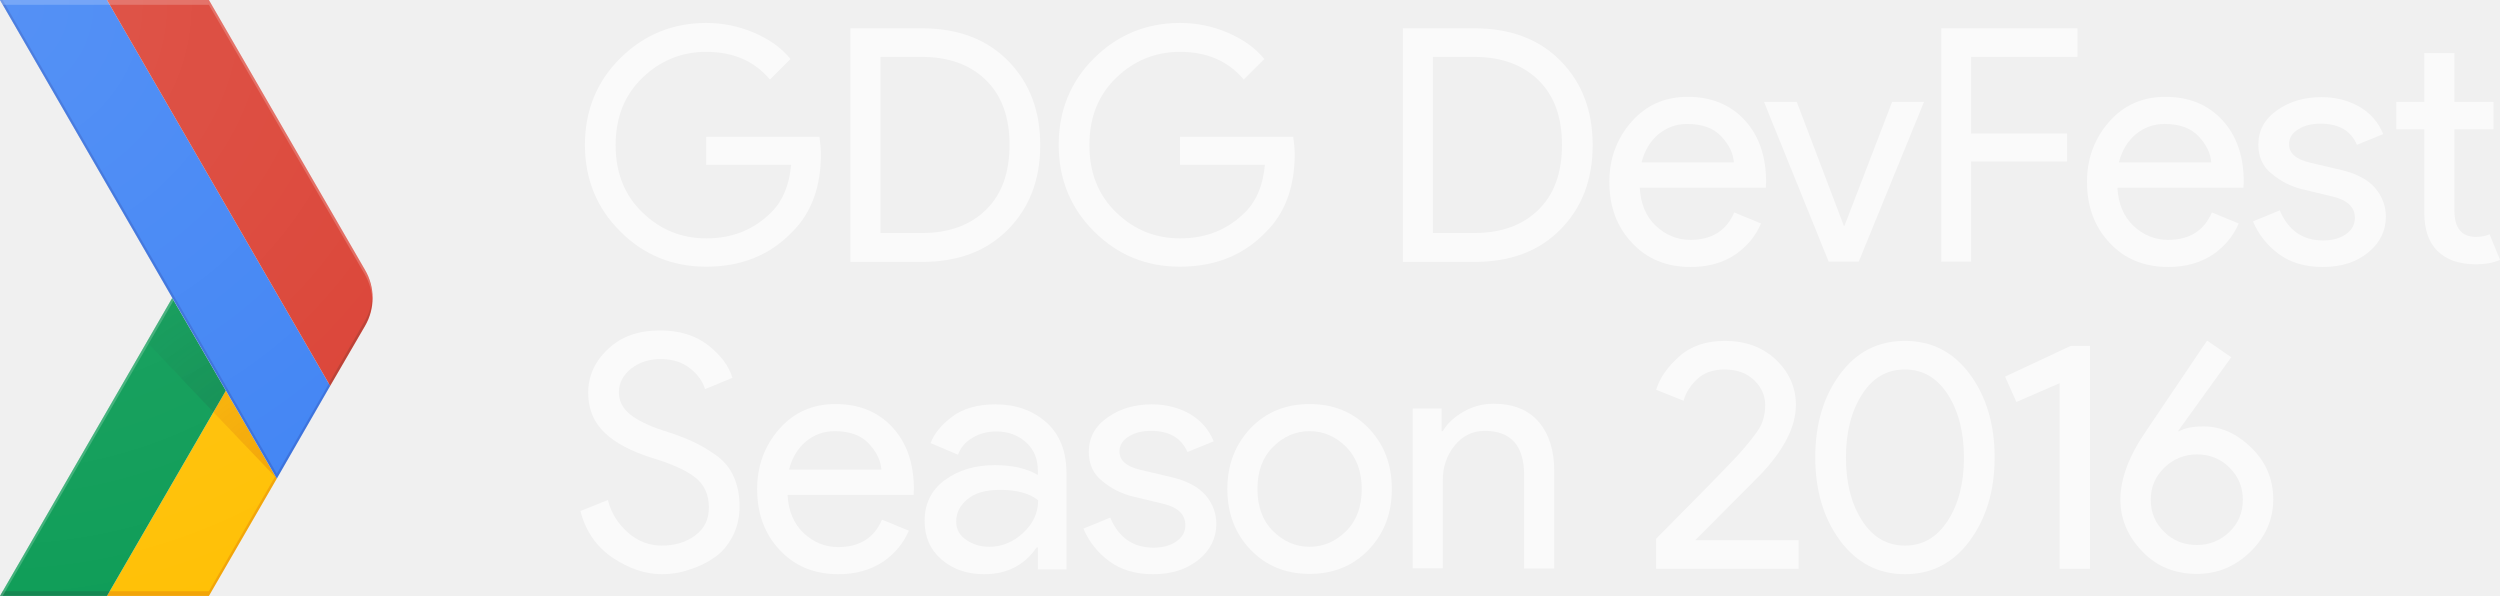
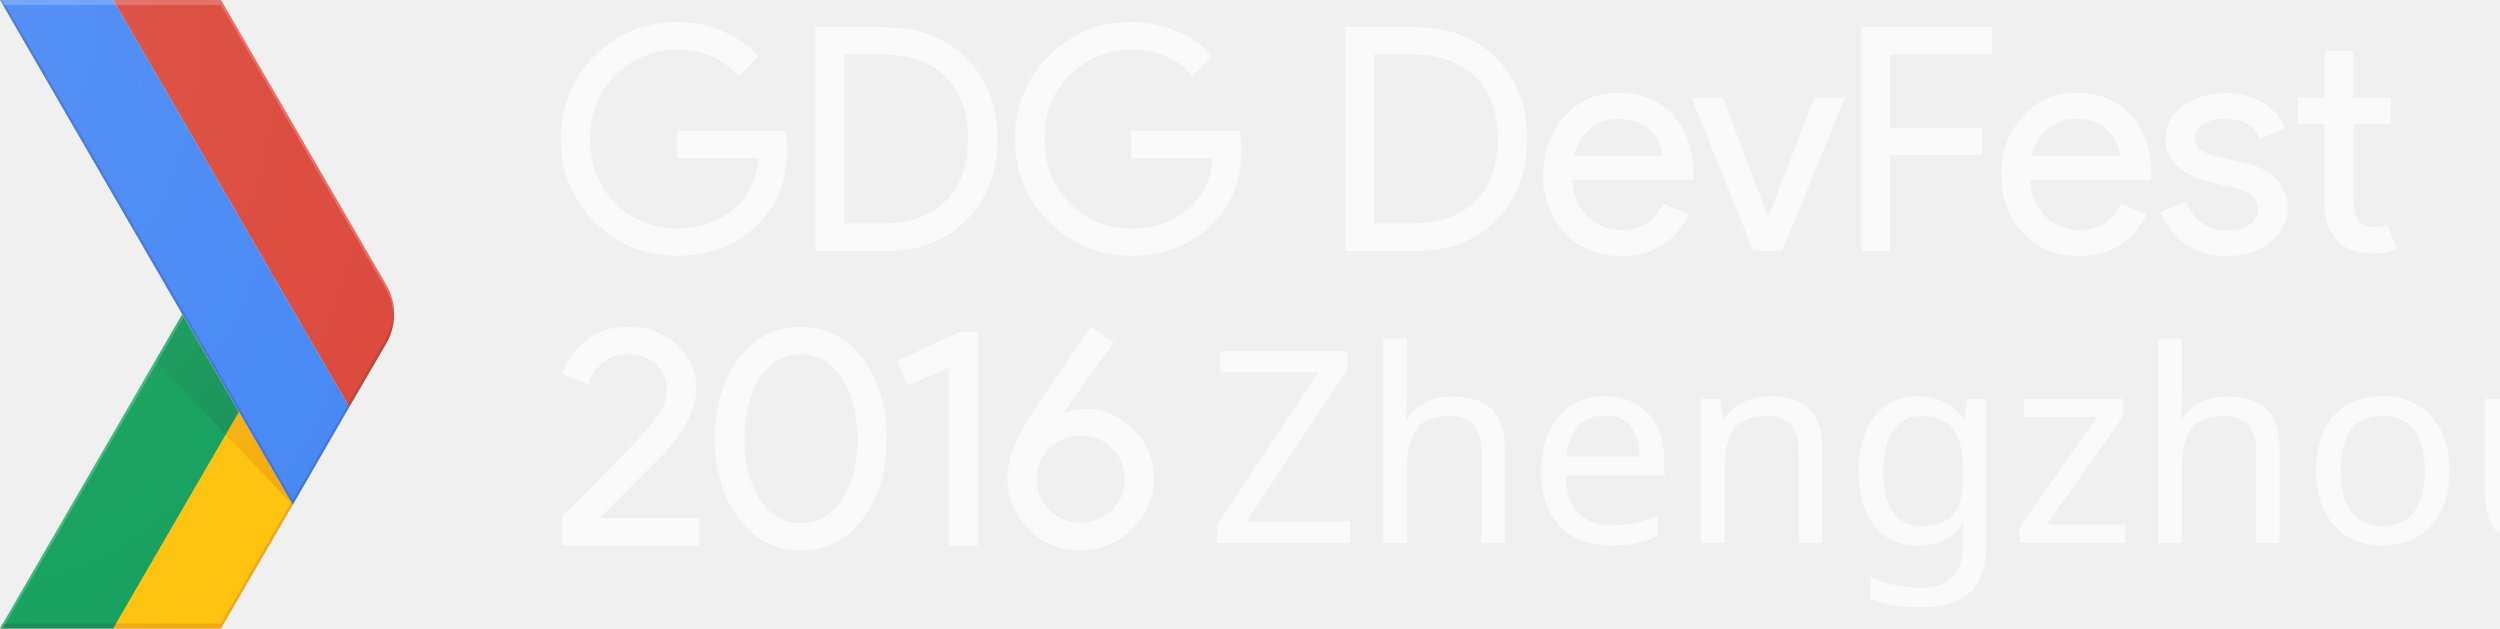
- <svg xmlns="http://www.w3.org/2000/svg" id="Layer_4" viewBox="0 0 839 200">
-   <style>.st0{fill:none;} .st1{fill:#FFC107;} .st2{fill:#0F9D58;} .st3{opacity:0.2;fill:#BF360C;enable-background:new ;} .st4{opacity:0.2;fill:#263238;enable-background:new ;} .st5{opacity:0.2;fill:#FFFFFF;enable-background:new ;} .st6{fill:url(#XMLID_126_);} .st7{fill:url(#XMLID_127_);} .st8{fill:#4285F4;} .st9{fill:#DB4437;} .st10{opacity:0.2;fill:#1A237E;enable-background:new ;} .st11{opacity:0.2;fill:#3E2723;enable-background:new ;} .st12{fill:url(#XMLID_128_);} .st13{fill:#FAFAFA;}</style>
-   <g id="XMLID_60_">
-     <g id="XMLID_61_">
-       <g id="XMLID_62_">
-         <path id="XMLID_106_" class="st0" d="M122.5 90.6L70.1 0H0l57.8 100L0 200h70.1l52.4-90.6c3.3-5.8 3.3-13 0-18.8z" />
-         <path id="XMLID_105_" class="st1" d="M92.4 159.8l-16.6-28.7L35.9 200h34.2l22.8-39.4z" />
-         <path id="XMLID_104_" class="st0" d="M122.5 90.6L70.1 0H0l57.8 100L0 200h70.1l52.4-90.6c3.3-5.8 3.3-13 0-18.8z" />
-         <path id="XMLID_103_" class="st2" d="M57.8 100l18 31.1L35.9 200H0z" />
-         <path id="XMLID_102_" class="st0" d="M122.5 90.6L70.1 0H0l57.8 100L0 200h70.1l52.4-90.6c3.3-5.8 3.3-13 0-18.8z" />
-         <path id="XMLID_101_" class="st3" d="M70.1 198.4H36.8l-.9 1.6h34.2l22.8-39.4-.5-.8z" />
-         <path id="XMLID_100_" class="st0" d="M122.5 90.6L70.1 0H0l57.8 100L0 200h70.1l52.4-90.6c3.3-5.8 3.3-13 0-18.8z" />
-         <path id="XMLID_99_" class="st4" d="M.9 198.4L0 200h35.9l.9-1.6z" />
-         <path id="XMLID_98_" class="st0" d="M122.5 90.6L70.1 0H0l57.8 100L0 200h70.1l52.4-90.6c3.3-5.8 3.3-13 0-18.8z" />
-         <path id="XMLID_96_" class="st5" d="M0 200h.9l57.4-99.2-.5-.8z" />
-         <path id="XMLID_94_" class="st0" d="M122.5 90.6L70.1 0H0l57.8 100L0 200h70.1l52.4-90.6c3.3-5.8 3.3-13 0-18.8z" />
-         <radialGradient id="XMLID_126_" cx="92.62" cy="2707.501" r="69.162" gradientTransform="matrix(1 0 0 -1 0 2867.46)" gradientUnits="userSpaceOnUse">
-           <stop offset="0" stop-color="#BF360C" stop-opacity=".2" />
-           <stop offset="1" stop-color="#BF360C" stop-opacity=".02" />
-         </radialGradient>
-         <path id="XMLID_92_" class="st6" d="M92.9 160.6l-17.1-29.5-4.2 7.2z" />
-         <path id="XMLID_90_" class="st0" d="M122.5 90.6L70.1 0H0l57.8 100L0 200h70.1l52.4-90.6c3.3-5.8 3.3-13 0-18.8z" />
-         <radialGradient id="XMLID_127_" cx="92.423" cy="2707.063" r="69.723" gradientTransform="matrix(1 0 0 -1 0 2867.46)" gradientUnits="userSpaceOnUse">
-           <stop offset="0" stop-color="#263238" stop-opacity=".2" />
-           <stop offset="1" stop-color="#263238" stop-opacity=".02" />
-         </radialGradient>
-         <path id="XMLID_89_" class="st7" d="M71.6 138.3l4.2-7.2-18-31.1-8.5 14.8z" />
-         <path id="XMLID_88_" class="st0" d="M122.5 90.6L70.1 0H0l57.8 100L0 200h70.1l52.4-90.6c3.3-5.8 3.3-13 0-18.8z" />
-         <g id="XMLID_85_">
-           <g id="XMLID_86_">
-             <path id="XMLID_87_" class="st8" d="M35.9 0H0l92.9 160.6 17.9-31.1z" />
+ <svg xmlns="http://www.w3.org/2000/svg" width="875px" height="220px" viewBox="0 0 875 220" version="1.1">
+   <defs>
+     <radialGradient cx="98.685%" cy="97.827%" fx="98.685%" fy="97.827%" r="324.704%" id="radialGradient-1">
+       <stop stop-color="#BF360C" stop-opacity="0.2" offset="0%" />
+       <stop stop-color="#BF360C" stop-opacity="0.02" offset="100%" />
+     </radialGradient>
+     <radialGradient cx="162.728%" cy="157.695%" fx="162.728%" fy="157.695%" r="263.106%" id="radialGradient-2">
+       <stop stop-color="#263238" stop-opacity="0.2" offset="0%" />
+       <stop stop-color="#263238" stop-opacity="0.02" offset="100%" />
+     </radialGradient>
+     <radialGradient cx="-1.251%" cy="0.781%" fx="-1.251%" fy="0.781%" r="167.971%" id="radialGradient-3">
+       <stop stop-color="#FFFFFF" stop-opacity="0.1" offset="0%" />
+       <stop stop-color="#FFFFFF" stop-opacity="0" offset="100%" />
+     </radialGradient>
+   </defs>
+   <g id="Page-1" stroke="none" stroke-width="1" fill="none" fill-rule="evenodd">
+     <g id="Artboard">
+       <g id="logo-light">
+         <g id="XMLID_60_">
+           <g id="XMLID_61_">
+             <g id="XMLID_62_">
+               <path d="M135.139,99.66 L77.333,0 L0,0 L63.763,110 L0,220 L77.333,220 L135.139,120.34 C138.779,113.96 138.779,106.04 135.139,99.66 L135.139,99.66 Z" id="XMLID_106_" />
+               <polygon id="XMLID_105_" fill="#FFC107" points="101.933 175.78 83.621 144.21 39.604 220 77.333 220 102.485 176.66" />
+               <path d="M135.139,99.66 L77.333,0 L0,0 L63.763,110 L0,220 L77.333,220 L135.139,120.34 C138.779,113.96 138.779,106.04 135.139,99.66 L135.139,99.66 Z" id="XMLID_104_" />
+               <polygon id="XMLID_103_" fill="#0F9D58" points="63.763 110 83.621 144.21 39.604 220 0 220" />
+               <path d="M135.139,99.66 L77.333,0 L0,0 L63.763,110 L0,220 L77.333,220 L135.139,120.34 C138.779,113.96 138.779,106.04 135.139,99.66 L135.139,99.66 Z" id="XMLID_102_" />
+               <polygon id="XMLID_101_" fill="#BF360C" opacity="0.2" points="77.333 218.24 40.597 218.24 39.604 220 77.333 220 102.485 176.66 101.933 175.78" />
+               <path d="M135.139,99.66 L77.333,0 L0,0 L63.763,110 L0,220 L77.333,220 L135.139,120.34 C138.779,113.96 138.779,106.04 135.139,99.66 L135.139,99.66 Z" id="XMLID_100_" />
+               <polygon id="XMLID_99_" fill="#263238" opacity="0.2" points="0.993 218.24 0 220 39.604 220 40.597 218.24" />
+               <path d="M135.139,99.66 L77.333,0 L0,0 L63.763,110 L0,220 L77.333,220 L135.139,120.34 C138.779,113.96 138.779,106.04 135.139,99.66 L135.139,99.66 Z" id="XMLID_98_" />
+               <polygon id="XMLID_96_" fill="#FFFFFF" opacity="0.2" points="0 220 0.993 220 64.315 110.88 63.763 110" />
+               <path d="M135.139,99.66 L77.333,0 L0,0 L63.763,110 L0,220 L77.333,220 L135.139,120.34 C138.779,113.96 138.779,106.04 135.139,99.66 L135.139,99.66 Z" id="XMLID_94_" />
+               <polygon id="XMLID_92_" fill="url(#radialGradient-1)" points="102.485 176.66 83.621 144.21 78.987 152.13" />
+               <path d="M135.139,99.66 L77.333,0 L0,0 L63.763,110 L0,220 L77.333,220 L135.139,120.34 C138.779,113.96 138.779,106.04 135.139,99.66 L135.139,99.66 Z" id="XMLID_90_" />
+               <polygon id="XMLID_89_" fill="url(#radialGradient-2)" points="78.987 152.13 83.621 144.21 63.763 110 54.387 126.28" />
+               <path d="M135.139,99.66 L77.333,0 L0,0 L63.763,110 L0,220 L77.333,220 L135.139,120.34 C138.779,113.96 138.779,106.04 135.139,99.66 L135.139,99.66 Z" id="XMLID_88_" />
+               <g id="XMLID_85_" fill="#4285F4">
+                 <g id="XMLID_86_">
+                   <polygon id="XMLID_87_" points="39.604 0 0 0 102.485 176.66 122.232 142.45" />
+                 </g>
+               </g>
+               <path d="M135.139,99.66 L77.333,0 L0,0 L63.763,110 L0,220 L77.333,220 L135.139,120.34 C138.779,113.96 138.779,106.04 135.139,99.66 L135.139,99.66 Z" id="XMLID_84_" />
+               <path d="M135.139,120.34 C138.89,113.96 138.89,106.04 135.139,99.66 L77.333,0 L39.604,0 L122.232,142.45 L135.139,120.34 L135.139,120.34 Z" id="XMLID_83_" fill="#DB4437" />
+               <path d="M135.139,99.66 L77.333,0 L0,0 L63.763,110 L0,220 L77.333,220 L135.139,120.34 C138.779,113.96 138.779,106.04 135.139,99.66 L135.139,99.66 Z" id="XMLID_82_" />
+               <polygon id="XMLID_71_" fill="#1A237E" opacity="0.2" points="122.232 142.45 121.79 141.57 102.485 174.9 0.993 0 0 0 102.485 176.66 122.232 142.45" />
+               <path d="M135.139,99.66 L77.333,0 L0,0 L63.763,110 L0,220 L77.333,220 L135.139,120.34 C138.779,113.96 138.779,106.04 135.139,99.66 L135.139,99.66 Z" id="XMLID_69_" />
+               <path d="M77.333,1.76 L135.139,101.42 C136.794,104.39 137.676,107.58 137.897,110.88 C138.007,107.03 137.125,103.18 135.139,99.66 L77.333,0 L0,0 L0.993,1.76 L77.333,1.76 L77.333,1.76 Z" id="XMLID_67_" fill="#FFFFFF" opacity="0.2" />
+               <path d="M135.139,99.66 L77.333,0 L0,0 L63.763,110 L0,220 L77.333,220 L135.139,120.34 C138.779,113.96 138.779,106.04 135.139,99.66 L135.139,99.66 Z" id="XMLID_66_" />
+               <path d="M122.232,142.45 L135.029,120.34 C137.014,116.93 137.897,112.97 137.787,109.12 C137.676,112.42 136.794,115.61 135.029,118.58 L121.68,141.57 L122.232,142.45 Z" id="XMLID_65_" fill="#3E2723" opacity="0.2" />
+               <path d="M135.139,99.66 L77.333,0 L0,0 L63.763,110 L0,220 L77.333,220 L135.139,120.34 C138.779,113.96 138.779,106.04 135.139,99.66 L135.139,99.66 Z" id="XMLID_64_" />
+               <path d="M135.139,99.66 L77.333,0 L0,0 L63.763,110 L0,220 L77.333,220 L135.139,120.34 C138.779,113.96 138.779,106.04 135.139,99.66 L135.139,99.66 Z" id="XMLID_63_" fill="url(#radialGradient-3)" />
+             </g>
          </g>
        </g>
-         <path id="XMLID_84_" class="st0" d="M122.5 90.6L70.1 0H0l57.8 100L0 200h70.1l52.4-90.6c3.3-5.8 3.3-13 0-18.8z" />
-         <path id="XMLID_83_" class="st9" d="M122.5 109.4c3.4-5.8 3.4-13 0-18.8L70.1 0H35.9l74.9 129.5 11.7-20.1z" />
-         <path id="XMLID_82_" class="st0" d="M122.5 90.6L70.1 0H0l57.8 100L0 200h70.1l52.4-90.6c3.3-5.8 3.3-13 0-18.8z" />
-         <path id="XMLID_71_" class="st10" d="M110.8 129.5l-.4-.8L92.9 159 .9 0H0l92.9 160.6 17.9-31.1z" />
-         <path id="XMLID_69_" class="st0" d="M122.5 90.6L70.1 0H0l57.8 100L0 200h70.1l52.4-90.6c3.3-5.8 3.3-13 0-18.8z" />
-         <path id="XMLID_67_" class="st5" d="M70.1 1.6l52.4 90.6c1.5 2.7 2.3 5.6 2.5 8.6.1-3.5-.7-7-2.5-10.2L70.1 0H0l.9 1.6h69.2z" />
-         <path id="XMLID_66_" class="st0" d="M122.5 90.6L70.1 0H0l57.8 100L0 200h70.1l52.4-90.6c3.3-5.8 3.3-13 0-18.8z" />
-         <path id="XMLID_65_" class="st11" d="M110.8 129.5l11.6-20.1c1.8-3.1 2.6-6.7 2.5-10.2-.1 3-.9 5.9-2.5 8.6l-12.1 20.9.5.8z" />
-         <path id="XMLID_64_" class="st0" d="M122.5 90.6L70.1 0H0l57.8 100L0 200h70.1l52.4-90.6c3.3-5.8 3.3-13 0-18.8z" />
-         <radialGradient id="XMLID_128_" cx="-1.563" cy="2865.898" r="209.922" gradientTransform="matrix(1 0 0 -1 0 2867.46)" gradientUnits="userSpaceOnUse">
-           <stop offset="0" stop-color="#FFF" stop-opacity=".1" />
-           <stop offset="1" stop-color="#FFF" stop-opacity="0" />
-         </radialGradient>
-         <path id="XMLID_63_" class="st12" d="M122.5 90.6L70.1 0H0l57.8 100L0 200h70.1l52.4-90.6c3.3-5.8 3.3-13 0-18.8z" />
+         <g id="XMLID_7_" transform="translate(194, 7)" fill="#FAFAFA">
+           <path d="M81.5,44.8 C81.5,55.7 78.3,64.5 71.8,70.9 C64.4,78.6 54.8,82.5 43,82.5 C31.7,82.5 22.1,78.6 14.2,70.7 C6.3,62.9 2.3,53.1 2.3,41.6 C2.3,30.1 6.3,20.3 14.2,12.5 C22.1,4.7 31.7,0.7 43,0.7 C48.6,0.7 54,1.8 59.1,4 C64.2,6.2 68.3,9.1 71.3,12.8 L64.4,19.7 C59.2,13.5 52.1,10.4 43,10.4 C34.8,10.4 27.6,13.3 21.6,19.1 C15.6,24.9 12.6,32.4 12.6,41.7 C12.6,51 15.6,58.5 21.6,64.3 C27.6,70.1 34.7,73 43,73 C51.8,73 59,70.1 64.9,64.2 C68.7,60.4 70.9,55.1 71.5,48.3 L43,48.3 L43,38.9 L81,38.9 C81.3,41 81.5,42.9 81.5,44.8 L81.5,44.8 Z" id="XMLID_2_" />
+           <path d="M91.4,80.8 L91.4,2.5 L115.4,2.5 C127.4,2.5 137.1,6.1 144.3,13.4 C151.5,20.7 155.1,30.1 155.1,41.7 C155.1,53.3 151.5,62.7 144.3,70 C137.1,77.3 127.5,80.9 115.4,80.9 L91.4,80.9 L91.4,80.8 Z M101.5,71.2 L115.4,71.2 C124.4,71.2 131.6,68.6 136.9,63.4 C142.2,58.2 144.8,51 144.8,41.6 C144.8,32.3 142.2,25.1 136.9,19.9 C131.6,14.7 124.4,12.1 115.4,12.1 L101.5,12.1 L101.5,71.2 L101.5,71.2 Z" id="XMLID_4_" />
+           <path d="M240.5,44.8 C240.5,55.7 237.3,64.5 230.8,70.9 C223.4,78.6 213.8,82.5 202,82.5 C190.7,82.5 181.1,78.6 173.2,70.7 C165.3,62.9 161.3,53.1 161.3,41.6 C161.3,30.1 165.3,20.3 173.2,12.5 C181.1,4.7 190.7,0.7 202,0.7 C207.6,0.7 213,1.8 218.1,4 C223.2,6.2 227.3,9.1 230.3,12.8 L223.4,19.7 C218.2,13.5 211.1,10.4 202,10.4 C193.8,10.4 186.6,13.3 180.6,19.1 C174.6,24.9 171.6,32.4 171.6,41.7 C171.6,51 174.6,58.5 180.6,64.3 C186.6,70.1 193.7,73 202,73 C210.8,73 218,70.1 223.9,64.2 C227.7,60.4 229.9,55.1 230.5,48.3 L202,48.3 L202,38.9 L240,38.9 C240.3,41 240.5,42.9 240.5,44.8 L240.5,44.8 Z" id="XMLID_8_" />
+           <path d="M276.8,80.8 L276.8,2.5 L300.8,2.5 C312.8,2.5 322.5,6.1 329.7,13.4 C336.9,20.7 340.5,30.1 340.5,41.7 C340.5,53.3 336.9,62.7 329.7,70 C322.5,77.3 312.9,80.9 300.8,80.9 L276.8,80.9 L276.8,80.8 Z M286.9,71.2 L300.8,71.2 C309.8,71.2 317,68.6 322.3,63.4 C327.6,58.2 330.2,51 330.2,41.6 C330.2,32.3 327.6,25.1 322.3,19.9 C317,14.7 309.8,12.1 300.8,12.1 L286.9,12.1 L286.9,71.2 L286.9,71.2 Z" id="XMLID_10_" />
+           <path d="M373.4,82.6 C365.3,82.6 358.7,79.9 353.7,74.5 C348.6,69.1 346.1,62.3 346.1,54 C346.1,46.2 348.6,39.5 353.5,33.9 C358.4,28.3 364.7,25.5 372.4,25.5 C380.3,25.5 386.7,28.1 391.5,33.3 C396.3,38.5 398.7,45.4 398.7,54.1 L398.6,56 L356.3,56 C356.6,61.4 358.4,65.7 361.7,68.8 C365,71.9 368.9,73.5 373.3,73.5 C380.5,73.5 385.4,70.4 388,64.3 L397,68 C395.2,72.2 392.4,75.6 388.4,78.4 C384.2,81.2 379.3,82.6 373.4,82.6 L373.4,82.6 Z M387.9,47.6 C387.7,44.5 386.3,41.6 383.7,38.8 C381.1,36 377.3,34.6 372.2,34.6 C368.5,34.6 365.3,35.8 362.5,38.1 C359.8,40.4 357.9,43.6 356.9,47.5 L387.9,47.5 L387.9,47.6 Z" id="XMLID_13_" />
+           <polygon id="XMLID_16_" points="419.7 80.8 398 27.2 409 27.2 424.8 68.8 425 68.8 441 27.2 451.7 27.2 429.8 80.8 419.7 80.8" />
+           <polygon id="XMLID_18_" points="467.6 80.8 457.5 80.8 457.5 2.5 503.2 2.5 503.2 12.1 467.5 12.1 467.5 37.8 499.7 37.8 499.7 47.2 467.5 47.2 467.5 80.8" />
+           <path d="M533.7,82.6 C525.6,82.6 519,79.9 514,74.5 C508.9,69.1 506.4,62.3 506.4,54 C506.4,46.2 508.9,39.5 513.8,33.9 C518.7,28.3 525,25.5 532.7,25.5 C540.6,25.5 547,28.1 551.8,33.3 C556.6,38.5 559,45.4 559,54.1 L558.9,56 L516.6,56 C516.9,61.4 518.7,65.7 522,68.8 C525.3,71.9 529.2,73.5 533.6,73.5 C540.8,73.5 545.7,70.4 548.3,64.3 L557.3,68 C555.5,72.2 552.7,75.6 548.7,78.4 C544.4,81.2 539.5,82.6 533.7,82.6 L533.7,82.6 Z M548.1,47.6 C547.9,44.5 546.5,41.6 543.9,38.8 C541.3,36 537.5,34.6 532.4,34.6 C528.7,34.6 525.5,35.8 522.7,38.1 C520,40.4 518.1,43.6 517.1,47.5 L548.1,47.5 L548.1,47.6 Z" id="XMLID_20_" />
+           <path d="M585.5,82.6 C579.5,82.6 574.6,81.1 570.7,78.2 C566.8,75.3 563.9,71.6 562.1,67.3 L571.1,63.6 C573.9,70.3 578.8,73.7 585.6,73.7 C588.7,73.7 591.3,73 593.3,71.6 C595.3,70.2 596.3,68.4 596.3,66.1 C596.3,62.6 593.9,60.2 589,59 L578.2,56.4 C574.8,55.5 571.5,53.9 568.5,51.4 C565.4,49 563.9,45.7 563.9,41.5 C563.9,36.8 566,32.9 570.2,30 C574.4,27 579.4,25.6 585.1,25.6 C589.8,25.6 594.1,26.7 597.8,28.8 C601.5,31 604.2,34 605.8,38 L597,41.6 C595,36.9 590.9,34.5 584.8,34.5 C581.8,34.5 579.3,35.1 577.3,36.4 C575.3,37.6 574.2,39.3 574.2,41.4 C574.2,44.5 576.6,46.5 581.3,47.6 L591.9,50.1 C596.9,51.3 600.7,53.3 603.1,56.1 C605.5,58.9 606.7,62.2 606.7,65.7 C606.7,70.5 604.7,74.5 600.8,77.7 C596.8,81 591.7,82.6 585.5,82.6 L585.5,82.6 Z" id="XMLID_27_" />
+           <path d="M636.9,81.7 C631.3,81.7 627,80.2 624,77.2 C621,74.2 619.6,70 619.6,64.5 L619.6,36.4 L610.2,36.4 L610.2,27.2 L619.6,27.2 L619.6,10.8 L629.7,10.8 L629.7,27.2 L642.8,27.2 L642.8,36.4 L629.7,36.4 L629.7,63.7 C629.7,69.5 632.1,72.5 636.9,72.5 C638.7,72.5 640.3,72.2 641.5,71.6 L645,80.2 C642.8,81.2 640.1,81.7 636.9,81.7 L636.9,81.7 Z" id="XMLID_29_" />
+           <g id="Group" transform="translate(2, 107)">
+             <path d="M48.5,76.9 L0.8,76.9 L0.8,66.8 C15.1,52.4 24.2,43.1 28.3,38.7 C31.9,34.7 34.3,31.6 35.5,29.6 C36.7,27.5 37.4,25 37.4,21.9 C37.4,18.8 36.2,16 33.7,13.6 C31.2,11.2 27.9,10 23.7,10 C19.9,10 16.8,11.1 14.5,13.3 C12.2,15.5 10.7,17.9 10,20.5 L0.8,16.8 C2,12.9 4.6,9.1 8.6,5.6 C12.5,2.1 17.6,0.4 23.9,0.4 C30.8,0.4 36.5,2.5 41,6.7 C45.4,10.9 47.7,16 47.7,21.9 C47.7,29.2 43.7,37 35.8,45.3 L13.9,67.3 L48.6,67.3 L48.6,76.9 L48.5,76.9 Z" id="XMLID_46_" />
+             <path d="M106.1,67.4 C100.6,74.9 93.3,78.7 84.3,78.7 C75.3,78.7 68.1,74.9 62.5,67.4 C57,59.9 54.2,50.6 54.2,39.5 C54.2,28.3 57,19 62.5,11.6 C68,4.1 75.3,0.4 84.3,0.4 C93.3,0.4 100.5,4.1 106.1,11.6 C111.6,19.1 114.4,28.4 114.4,39.5 C114.4,50.6 111.6,59.9 106.1,67.4 Z M84.3,69.1 C90.3,69.1 95.1,66.3 98.7,60.7 C102.3,55.1 104.1,48.1 104.1,39.6 C104.1,31.1 102.3,24 98.7,18.4 C95.1,12.8 90.3,10 84.3,10 C78.2,10 73.4,12.8 69.9,18.4 C66.3,24 64.5,31 64.5,39.6 C64.5,48.1 66.3,55.1 69.9,60.7 C73.5,66.3 78.3,69.1 84.3,69.1 Z" id="XMLID_48_" />
+             <polygon id="XMLID_51_" points="146.3 76.9 136.2 76.9 136.2 14.6 121.7 20.9 117.9 12.4 139.9 2.1 146.4 2.1 146.4 76.9" />
+             <path d="M184.5,29.1 C190.3,29.1 195.7,31.5 200.6,36.3 C205.5,41.1 207.9,46.9 207.9,53.6 C207.9,60.2 205.4,66.1 200.3,71.1 C195.2,76.1 189.2,78.6 182.3,78.6 C174.9,78.6 168.7,76.1 163.9,71 C159,65.9 156.6,60.1 156.6,53.6 C156.6,46.7 159.5,38.9 165.4,30.4 L185.7,0.3 L193.8,5.9 L176,30.6 L176.2,30.8 C178,29.7 180.7,29.1 184.5,29.1 Z M182.3,68.9 C186.5,68.9 190.2,67.4 193.2,64.5 C196.2,61.6 197.7,58 197.7,53.7 C197.7,49.5 196.2,45.9 193.2,42.9 C190.2,39.9 186.5,38.5 182.3,38.5 C178.1,38.5 174.4,40 171.4,42.9 C168.3,45.9 166.8,49.4 166.8,53.7 C166.8,58 168.3,61.6 171.3,64.5 C174.3,67.5 178,68.9 182.3,68.9 Z" id="XMLID_53_" />
+           </g>
+         </g>
+         <text id="Zhengzhou" font-family="ProductSans-Regular, Product Sans" font-size="94" font-weight="normal" fill="#FAFAFA">
+           <tspan x="422.422" y="190">Zhengzhou</tspan>
+         </text>
      </g>
    </g>
  </g>
-   <g id="XMLID_7_">
-     <path id="XMLID_2_" class="st13" d="M275.5 51.8c0 10.9-3.2 19.7-9.7 26.1-7.4 7.7-17 11.6-28.8 11.6-11.3 0-20.9-3.9-28.8-11.8-7.9-7.8-11.9-17.6-11.9-29.1s4-21.3 11.9-29.1c7.9-7.8 17.5-11.8 28.8-11.8 5.6 0 11 1.1 16.1 3.3 5.1 2.2 9.2 5.1 12.2 8.8l-6.9 6.9c-5.2-6.2-12.3-9.3-21.4-9.3-8.2 0-15.4 2.9-21.4 8.7-6 5.8-9 13.3-9 22.6s3 16.8 9 22.6c6 5.8 13.1 8.7 21.4 8.7 8.8 0 16-2.9 21.9-8.8 3.8-3.8 6-9.1 6.6-15.9H237v-9.4h38c.3 2.1.5 4 .5 5.9z" />
-     <path id="XMLID_4_" class="st13" d="M285.4 87.8V9.5h24c12 0 21.7 3.6 28.9 10.9 7.2 7.3 10.8 16.7 10.8 28.3s-3.6 21-10.8 28.3c-7.2 7.3-16.8 10.9-28.9 10.9h-24zm10.1-9.6h13.9c9 0 16.2-2.6 21.5-7.8 5.3-5.2 7.9-12.4 7.9-21.8 0-9.3-2.6-16.5-7.9-21.7-5.3-5.2-12.5-7.8-21.5-7.8h-13.9v59.1z" />
-     <path id="XMLID_8_" class="st13" d="M434.5 51.8c0 10.9-3.2 19.7-9.7 26.1-7.4 7.7-17 11.6-28.8 11.6-11.3 0-20.9-3.9-28.8-11.8-7.9-7.8-11.9-17.6-11.9-29.1s4-21.3 11.9-29.1c7.9-7.8 17.5-11.8 28.8-11.8 5.6 0 11 1.1 16.1 3.3 5.1 2.2 9.2 5.1 12.2 8.8l-6.9 6.9c-5.2-6.2-12.3-9.3-21.4-9.3-8.2 0-15.4 2.9-21.4 8.7-6 5.8-9 13.3-9 22.6s3 16.8 9 22.6c6 5.8 13.1 8.7 21.4 8.7 8.8 0 16-2.9 21.9-8.8 3.8-3.8 6-9.1 6.6-15.9H396v-9.4h38c.3 2.1.5 4 .5 5.9z" />
-     <path id="XMLID_10_" class="st13" d="M470.8 87.8V9.5h24c12 0 21.7 3.6 28.9 10.9 7.2 7.3 10.8 16.7 10.8 28.3s-3.6 21-10.8 28.3c-7.2 7.3-16.8 10.9-28.9 10.9h-24zm10.1-9.6h13.9c9 0 16.2-2.6 21.5-7.8 5.3-5.2 7.9-12.4 7.9-21.8 0-9.3-2.6-16.5-7.9-21.7-5.3-5.2-12.5-7.8-21.5-7.8h-13.9v59.1z" />
-     <path id="XMLID_13_" class="st13" d="M567.4 89.6c-8.1 0-14.7-2.7-19.7-8.1-5.1-5.4-7.6-12.2-7.6-20.5 0-7.8 2.5-14.5 7.4-20.1 4.9-5.6 11.2-8.4 18.9-8.4 7.9 0 14.3 2.6 19.1 7.8 4.8 5.2 7.2 12.1 7.2 20.8l-.1 1.9h-42.3c.3 5.4 2.1 9.7 5.4 12.8 3.3 3.1 7.2 4.7 11.6 4.7 7.2 0 12.1-3.1 14.7-9.2l9 3.7c-1.8 4.2-4.6 7.6-8.6 10.4-4.2 2.8-9.1 4.2-15 4.2zm14.5-35c-.2-3.1-1.6-6-4.2-8.8-2.6-2.8-6.4-4.2-11.5-4.2-3.7 0-6.9 1.2-9.7 3.5-2.7 2.3-4.6 5.5-5.6 9.4h31z" />
-     <path id="XMLID_16_" class="st13" d="M613.7 87.8L592 34.2h11l15.8 41.6h.2l16-41.6h10.7l-21.9 53.6h-10.1z" />
-     <path id="XMLID_18_" class="st13" d="M661.6 87.8h-10.1V9.5h45.7v9.6h-35.7v25.7h32.2v9.4h-32.2v33.6z" />
-     <path id="XMLID_20_" class="st13" d="M727.7 89.6c-8.1 0-14.7-2.7-19.7-8.1-5.1-5.4-7.6-12.2-7.6-20.5 0-7.8 2.5-14.5 7.4-20.1 4.9-5.6 11.2-8.4 18.9-8.4 7.9 0 14.3 2.6 19.1 7.8 4.8 5.2 7.2 12.1 7.2 20.8l-.1 1.9h-42.3c.3 5.4 2.1 9.7 5.4 12.8 3.3 3.1 7.2 4.7 11.6 4.7 7.2 0 12.1-3.1 14.7-9.2l9 3.7c-1.8 4.2-4.6 7.6-8.6 10.4-4.3 2.8-9.2 4.2-15 4.2zm14.4-35c-.2-3.1-1.6-6-4.2-8.8-2.6-2.8-6.4-4.2-11.5-4.2-3.7 0-6.9 1.2-9.7 3.5-2.7 2.3-4.6 5.5-5.6 9.4h31z" />
-     <path id="XMLID_27_" class="st13" d="M779.5 89.6c-6 0-10.9-1.5-14.8-4.4-3.9-2.9-6.8-6.6-8.6-10.9l9-3.7c2.8 6.7 7.7 10.1 14.5 10.1 3.1 0 5.7-.7 7.7-2.1 2-1.4 3-3.2 3-5.5 0-3.5-2.4-5.9-7.3-7.1l-10.8-2.6c-3.4-.9-6.7-2.5-9.7-5-3.1-2.4-4.6-5.7-4.6-9.9 0-4.7 2.1-8.6 6.3-11.5 4.2-3 9.2-4.4 14.9-4.4 4.7 0 9 1.1 12.7 3.2 3.7 2.2 6.4 5.2 8 9.2l-8.8 3.6c-2-4.7-6.1-7.1-12.2-7.1-3 0-5.5.6-7.5 1.9-2 1.2-3.1 2.9-3.1 5 0 3.1 2.4 5.1 7.1 6.2l10.6 2.5c5 1.2 8.8 3.2 11.2 6 2.4 2.8 3.6 6.1 3.6 9.6 0 4.8-2 8.8-5.9 12-4 3.3-9.1 4.9-15.3 4.9z" />
-     <path id="XMLID_29_" class="st13" d="M830.9 88.7c-5.6 0-9.9-1.5-12.9-4.5s-4.4-7.2-4.4-12.7V43.4h-9.4v-9.2h9.4V17.8h10.1v16.4h13.1v9.2h-13.1v27.3c0 5.8 2.4 8.8 7.2 8.8 1.8 0 3.4-.3 4.6-.9l3.5 8.6c-2.2 1-4.9 1.5-8.1 1.5z" />
-     <path id="XMLID_31_" class="st13" d="M222.2 192.7c-5.7 0-11.2-1.9-16.7-5.6-5.4-3.7-9-8.9-10.7-15.6l9.2-3.7c1.1 4.3 3.3 7.9 6.7 10.9 3.4 3 7.2 4.4 11.4 4.4 4.4 0 8.1-1.1 11.2-3.4 3.1-2.3 4.6-5.4 4.6-9.4 0-4.4-1.6-7.7-4.6-10.1-3.1-2.4-8-4.6-14.7-6.6-6.9-2.2-12.2-5-15.8-8.5-3.6-3.5-5.4-7.9-5.4-13.3 0-5.6 2.2-10.5 6.7-14.7 4.4-4.2 10.2-6.2 17.4-6.2 6.6 0 12 1.7 16.2 5 4.2 3.3 6.9 6.9 8.1 10.9l-9.2 3.8c-.7-2.5-2.3-4.8-4.9-6.9-2.6-2.1-5.9-3.2-10-3.2-3.9 0-7.2 1.1-9.9 3.2-2.7 2.2-4.1 4.8-4.1 8 0 2.9 1.3 5.4 3.8 7.4s6.2 3.8 11.1 5.4c3.9 1.2 7.1 2.4 9.7 3.6 2.6 1.2 5.2 2.7 7.9 4.6 2.7 1.9 4.7 4.3 6 7.2 1.3 2.9 2 6.2 2 10s-.8 7.2-2.4 10.2c-1.6 3-3.6 5.4-6.2 7.1-2.6 1.8-5.4 3.1-8.4 4-2.8 1-5.9 1.5-9 1.5z" />
-     <path id="XMLID_33_" class="st13" d="M281.4 192.7c-8.1 0-14.7-2.7-19.7-8.1-5.1-5.4-7.6-12.2-7.6-20.5 0-7.8 2.5-14.5 7.4-20.1 4.9-5.6 11.2-8.4 18.9-8.4 7.9 0 14.3 2.6 19.1 7.8 4.8 5.2 7.2 12.1 7.2 20.8l-.1 1.9h-42.3c.3 5.4 2.1 9.7 5.4 12.8 3.3 3.1 7.2 4.7 11.6 4.7 7.2 0 12.1-3.1 14.7-9.2l9 3.7c-1.8 4.2-4.6 7.6-8.6 10.4-4.3 2.8-9.2 4.2-15 4.2zm14.4-35c-.2-3.1-1.6-6-4.2-8.8-2.6-2.8-6.4-4.2-11.5-4.2-3.7 0-6.9 1.2-9.7 3.5-2.7 2.3-4.6 5.5-5.6 9.4h31z" />
-     <path id="XMLID_36_" class="st13" d="M330.3 192.7c-5.7 0-10.4-1.6-14.3-4.9-3.8-3.3-5.7-7.6-5.7-13 0-5.8 2.3-10.4 6.8-13.7 4.5-3.3 10.1-5 16.7-5 5.9 0 10.8 1.1 14.5 3.3v-1.5c0-3.9-1.3-7.1-4-9.5-2.7-2.4-6-3.6-10-3.6-2.9 0-5.6.7-7.9 2.1-2.4 1.4-4 3.3-4.9 5.7l-9.2-3.9c1.2-3.2 3.7-6.2 7.3-8.9 3.6-2.7 8.5-4.1 14.4-4.1 6.9 0 12.5 2 17.1 6 4.5 4 6.8 9.7 6.8 17v32.4h-9.6v-7.4h-.4c-4 5.9-9.9 9-17.6 9zm1.7-9.2c4.2 0 7.9-1.5 11.3-4.6 3.4-3.1 5.1-6.8 5.1-11-2.8-2.3-7.1-3.5-12.8-3.5-4.9 0-8.6 1.1-11 3.2-2.5 2.1-3.7 4.6-3.7 7.4 0 2.6 1.1 4.7 3.4 6.2 2.2 1.5 4.7 2.3 7.7 2.3z" />
-     <path id="XMLID_39_" class="st13" d="M387 192.7c-6 0-10.9-1.5-14.8-4.4-3.9-2.9-6.8-6.6-8.6-10.9l9-3.7c2.8 6.7 7.7 10.1 14.5 10.1 3.1 0 5.7-.7 7.7-2.1 2-1.4 3-3.2 3-5.5 0-3.5-2.4-5.9-7.3-7.1l-10.8-2.6c-3.4-.9-6.7-2.5-9.7-5-3.1-2.4-4.6-5.7-4.6-9.9 0-4.7 2.1-8.6 6.3-11.5 4.2-3 9.2-4.4 14.9-4.4 4.7 0 9 1.1 12.7 3.2 3.7 2.2 6.4 5.2 8 9.2l-8.8 3.6c-2-4.7-6.1-7.1-12.2-7.1-3 0-5.5.6-7.5 1.9-2 1.2-3.1 2.9-3.1 5 0 3.1 2.4 5.1 7.1 6.2l10.6 2.5c5 1.2 8.7 3.2 11.2 6 2.4 2.8 3.6 6.1 3.6 9.6 0 4.8-2 8.8-5.9 12-4.1 3.3-9.1 4.9-15.3 4.9z" />
-     <path id="XMLID_41_" class="st13" d="M419.7 143.7c5.2-5.4 11.8-8.1 19.8-8.1s14.6 2.7 19.8 8.1c5.2 5.4 7.8 12.2 7.8 20.4s-2.6 15-7.8 20.4c-5.2 5.4-11.8 8.1-19.8 8.1s-14.6-2.7-19.8-8.1c-5.2-5.4-7.8-12.2-7.8-20.4 0-8.1 2.6-14.9 7.8-20.4zm7.5 34.5c3.5 3.5 7.6 5.3 12.3 5.3 4.7 0 8.8-1.8 12.3-5.3s5.2-8.2 5.2-14.1c0-5.8-1.7-10.5-5.2-14.1-3.5-3.5-7.6-5.3-12.3-5.3-4.7 0-8.8 1.8-12.3 5.3s-5.2 8.2-5.2 14.1 1.7 10.6 5.2 14.1z" />
-     <path id="XMLID_44_" class="st13" d="M483.8 137.3v7.4h.4c1.5-2.6 3.8-4.7 6.9-6.5 3.1-1.8 6.5-2.7 10.1-2.7 6.6 0 11.7 2 15.2 6.1s5.2 9.6 5.2 16.4v32.8h-10.1v-31.3c0-9.9-4.4-14.9-13.2-14.9-4.2 0-7.5 1.7-10.2 5-2.6 3.3-3.9 7.2-3.9 11.5v29.6h-10.1v-53.6h9.7z" />
-     <path id="XMLID_46_" class="st13" d="M603.5 190.9h-47.7v-10.1c14.3-14.4 23.4-23.7 27.5-28.1 3.6-4 6-7.1 7.2-9.1 1.2-2.1 1.9-4.6 1.9-7.7 0-3.1-1.2-5.9-3.7-8.3-2.5-2.4-5.8-3.6-10-3.6-3.8 0-6.9 1.1-9.2 3.3-2.3 2.2-3.8 4.6-4.5 7.2l-9.2-3.7c1.2-3.9 3.8-7.7 7.8-11.2 3.9-3.5 9-5.2 15.3-5.2 6.9 0 12.6 2.1 17.1 6.3 4.4 4.2 6.7 9.3 6.7 15.2 0 7.3-4 15.1-11.9 23.4l-21.9 22h34.7v9.6z" />
-     <path id="XMLID_48_" class="st13" d="M661.1 181.4c-5.5 7.5-12.8 11.3-21.8 11.3s-16.2-3.8-21.8-11.3c-5.5-7.5-8.3-16.8-8.3-27.9 0-11.2 2.8-20.5 8.3-27.9 5.5-7.5 12.8-11.2 21.8-11.2s16.2 3.7 21.8 11.2c5.5 7.5 8.3 16.8 8.3 27.9 0 11.1-2.8 20.4-8.3 27.9zm-21.8 1.7c6 0 10.8-2.8 14.4-8.4 3.6-5.6 5.4-12.6 5.4-21.1 0-8.5-1.8-15.6-5.4-21.2-3.6-5.6-8.4-8.4-14.4-8.4-6.1 0-10.9 2.8-14.4 8.4-3.6 5.6-5.4 12.6-5.4 21.2 0 8.5 1.8 15.5 5.4 21.1 3.6 5.6 8.4 8.4 14.4 8.4z" />
-     <path id="XMLID_51_" class="st13" d="M701.3 190.9h-10.1v-62.3l-14.5 6.3-3.8-8.5 22-10.3h6.5v74.8z" />
-     <path id="XMLID_53_" class="st13" d="M739.5 143.1c5.8 0 11.2 2.4 16.1 7.2 4.9 4.8 7.3 10.6 7.3 17.3 0 6.6-2.5 12.5-7.6 17.5s-11.1 7.5-18 7.5c-7.4 0-13.6-2.5-18.4-7.6-4.9-5.1-7.3-10.9-7.3-17.4 0-6.9 2.9-14.7 8.8-23.2l20.3-30.1 8.1 5.6-17.8 24.7.2.2c1.8-1.1 4.5-1.7 8.3-1.7zm-2.2 39.8c4.2 0 7.9-1.5 10.9-4.4 3-2.9 4.5-6.5 4.5-10.8 0-4.2-1.5-7.8-4.5-10.8-3-3-6.7-4.4-10.9-4.4s-7.9 1.5-10.9 4.4c-3.1 3-4.6 6.5-4.6 10.8 0 4.3 1.5 7.9 4.5 10.8 3 3 6.7 4.4 11 4.4z" />
-   </g>
</svg>
